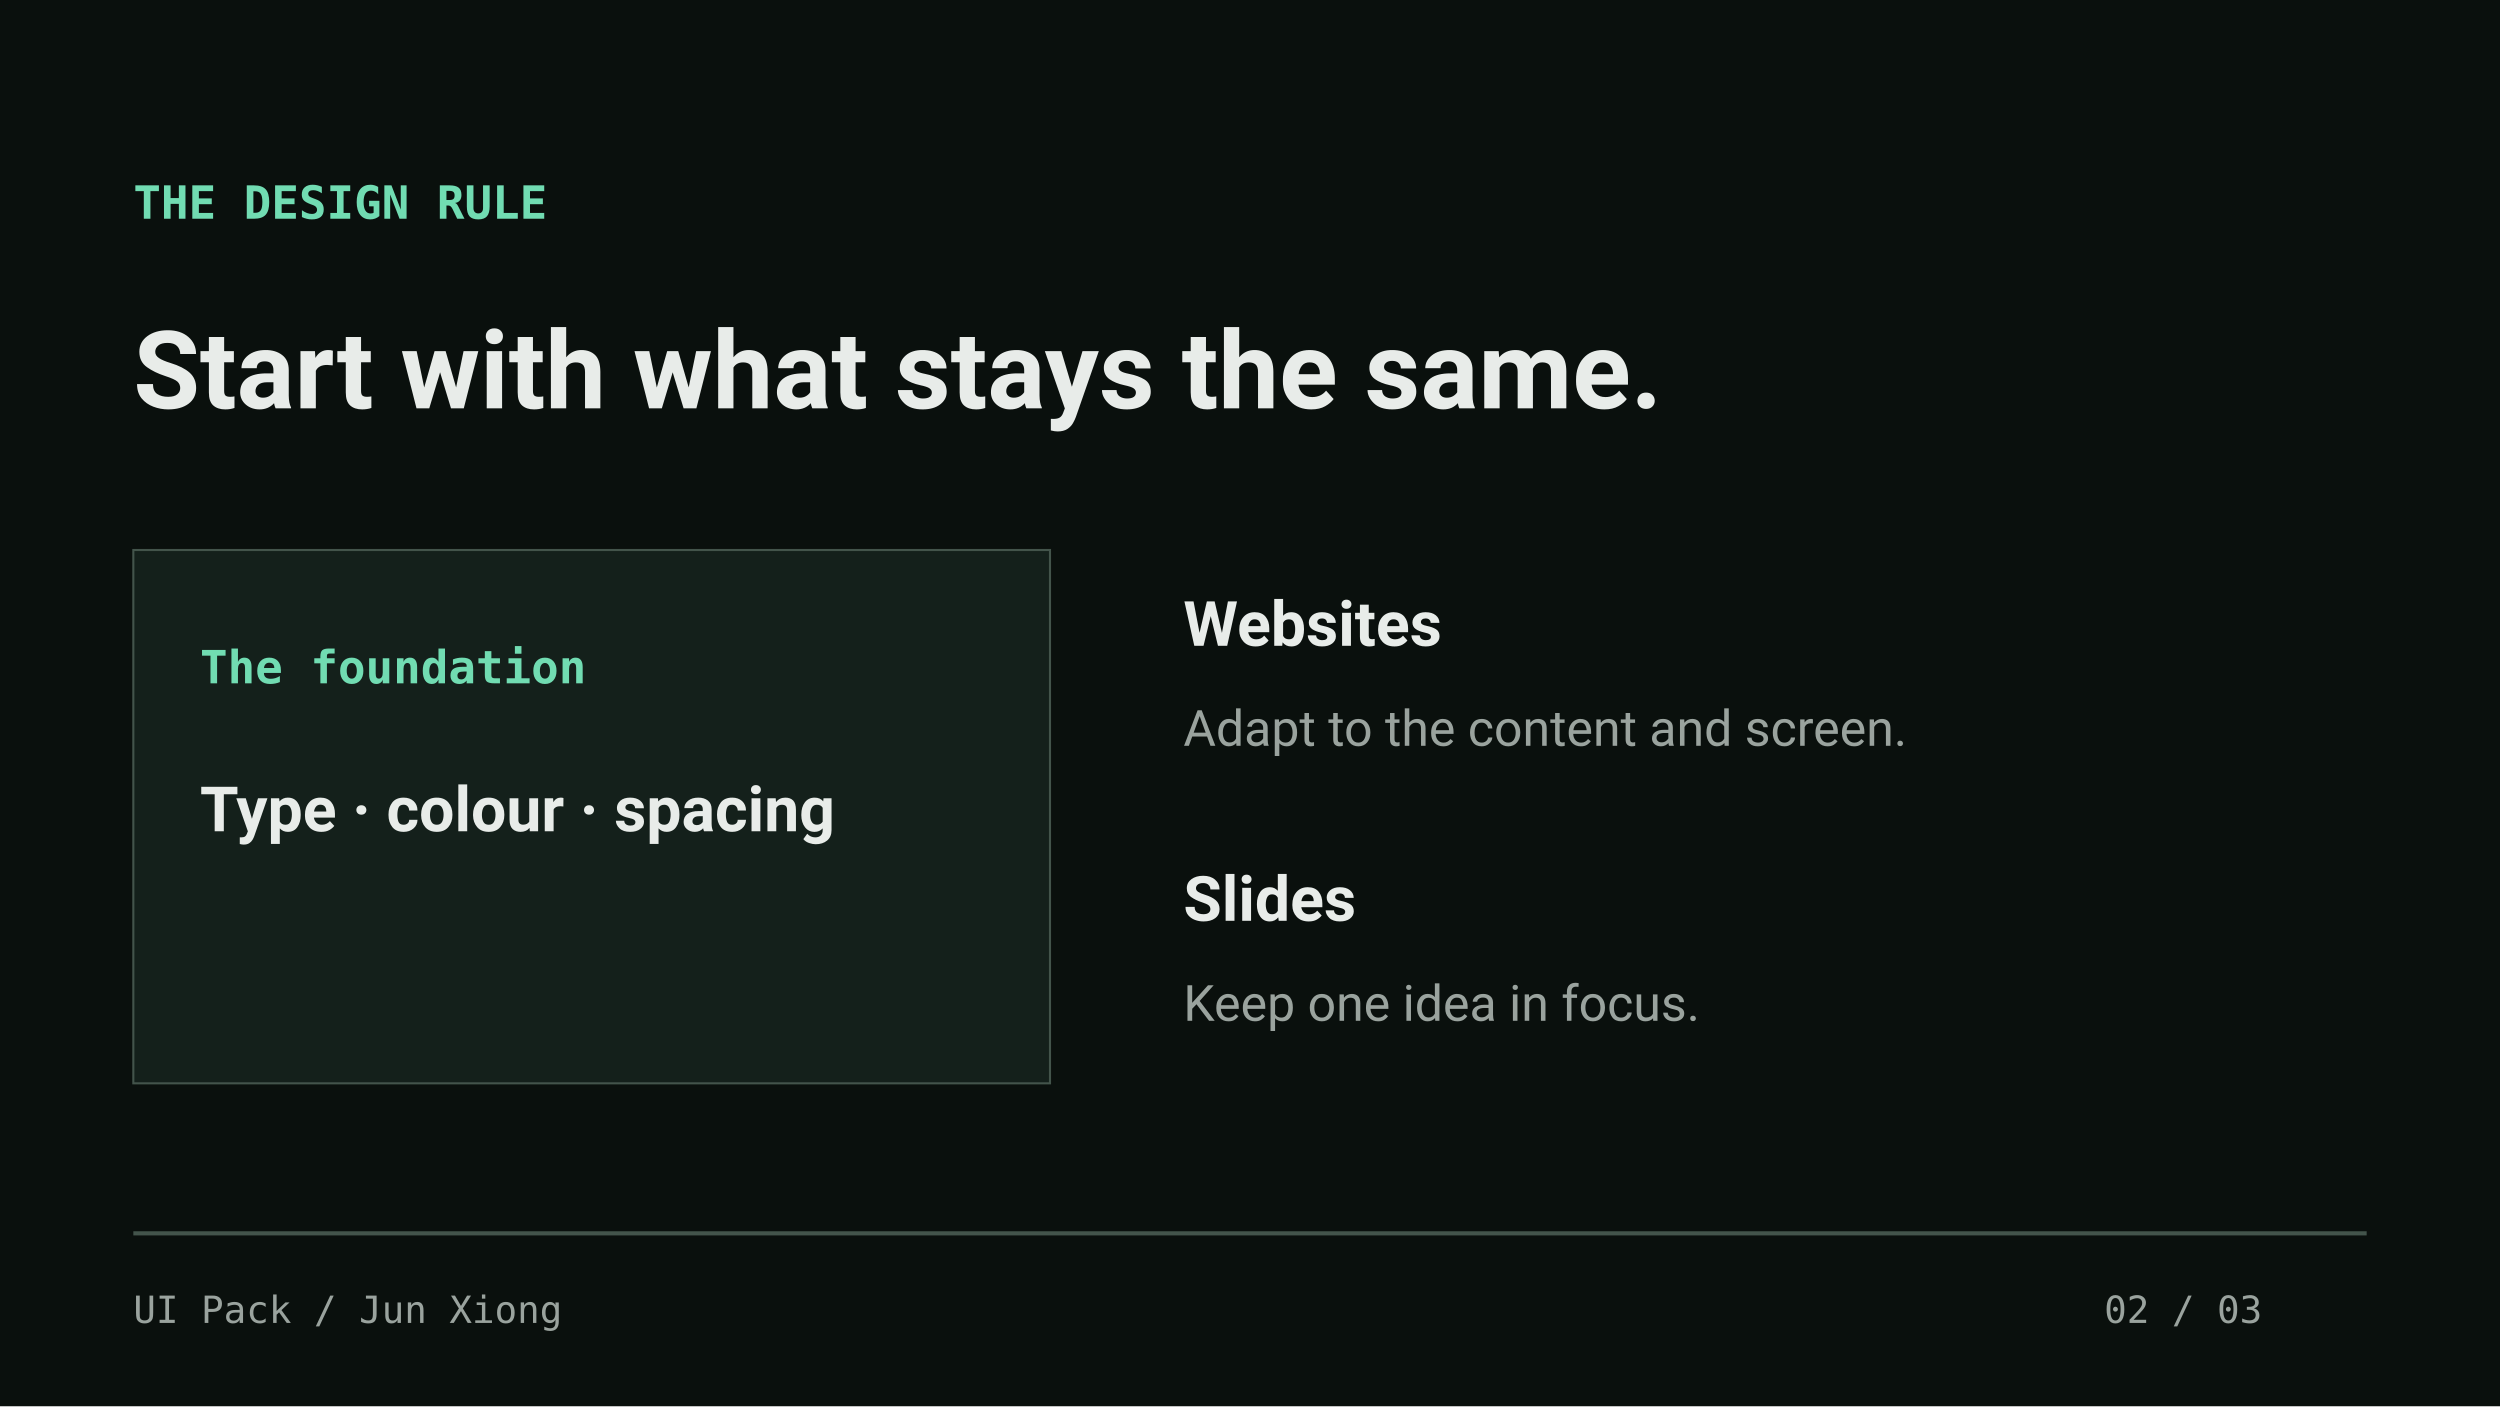
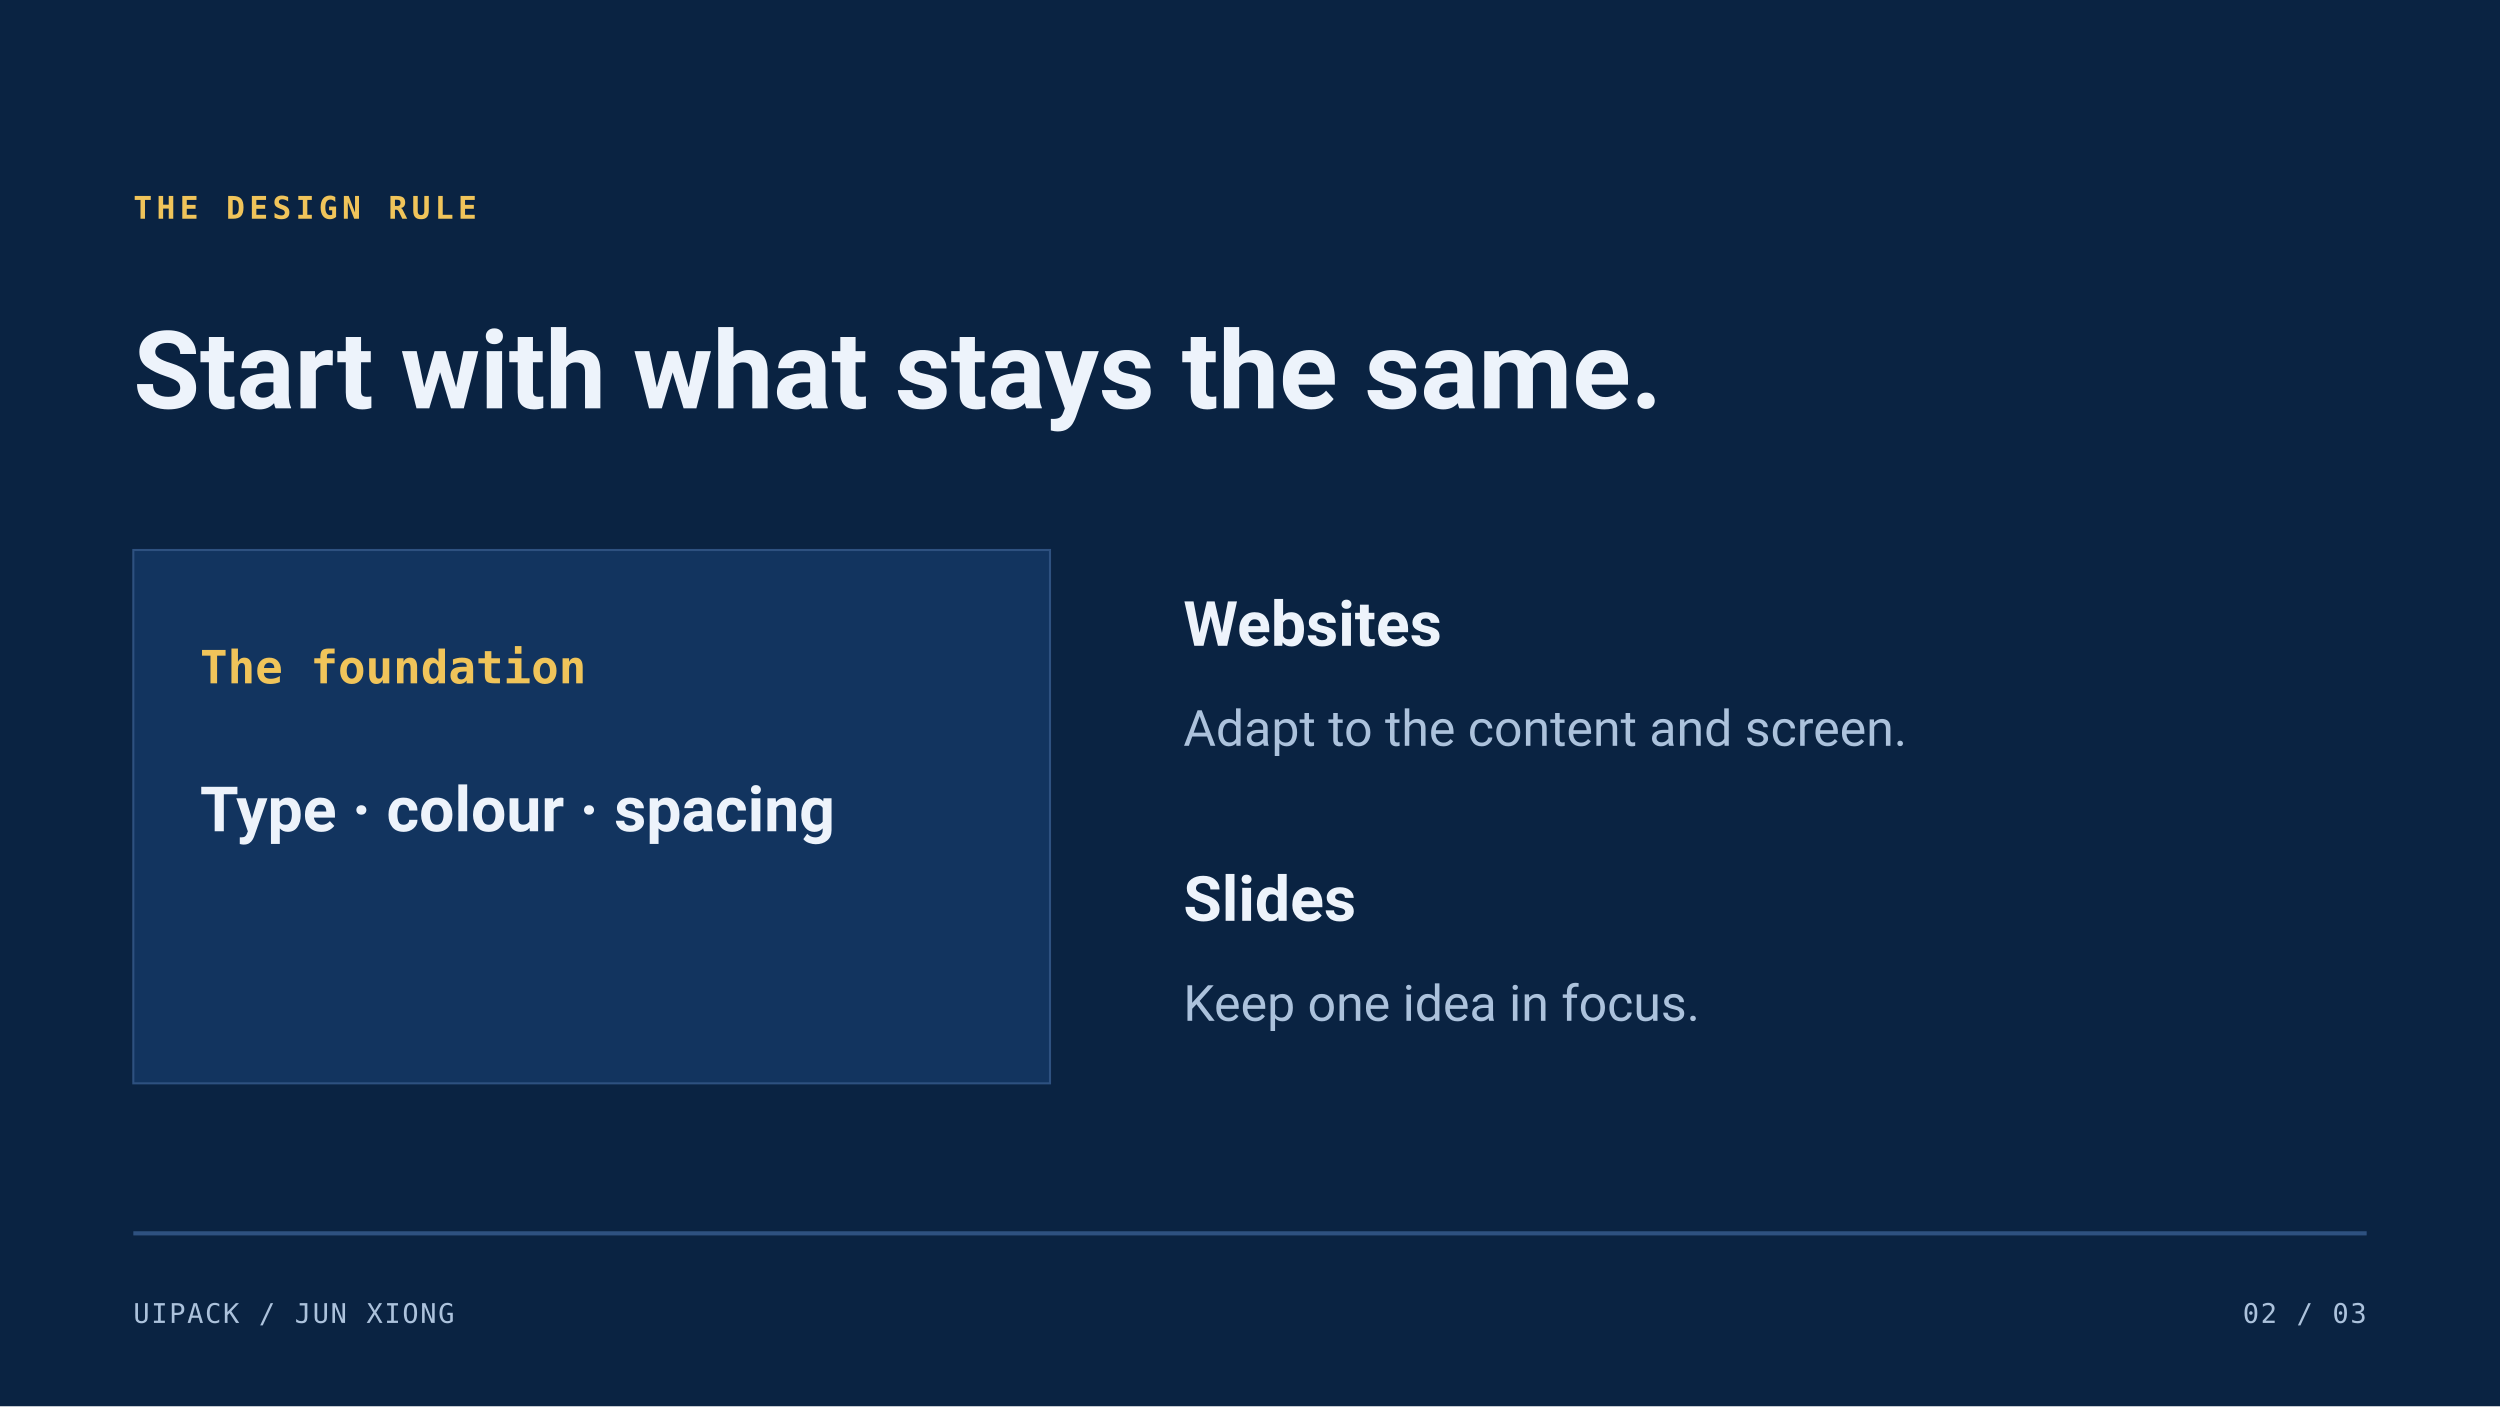
<svg xmlns="http://www.w3.org/2000/svg" width="1200" height="675" viewBox="0 0 1200 675" role="img">
-   <rect width="1200" height="675" fill="#0a100d" />
-   <text x="64" y="105" font-family="ui-monospace, SFMono-Regular, Menlo, Consolas, monospace" font-size="22" fill="#71dcb2" font-weight="700">THE DESIGN RULE</text>
-   <text x="64" y="196" font-family="system-ui, -apple-system, Segoe UI, Roboto, sans-serif" font-size="52" fill="#e8ece9" font-weight="600">Start with what stays the same.</text>
-   <rect x="64" y="264" width="440" height="256" fill="#14201b" stroke="#43544b" />
-   <text x="96" y="328" font-family="ui-monospace, SFMono-Regular, Menlo, Consolas, monospace" font-size="22" fill="#71dcb2" font-weight="700">The foundation</text>
-   <text x="96" y="399" font-family="system-ui, -apple-system, Segoe UI, Roboto, sans-serif" font-size="30" fill="#e8ece9" font-weight="600">Type · colour · spacing</text>
-   <text x="568" y="310" font-family="system-ui, -apple-system, Segoe UI, Roboto, sans-serif" font-size="30" fill="#e8ece9" font-weight="600">Websites</text>
-   <text x="568" y="358" font-family="system-ui, -apple-system, Segoe UI, Roboto, sans-serif" font-size="24" fill="#9aa39e" font-weight="400">Adapt to the content and screen.</text>
-   <text x="568" y="442" font-family="system-ui, -apple-system, Segoe UI, Roboto, sans-serif" font-size="30" fill="#e8ece9" font-weight="600">Slides</text>
-   <text x="568" y="490" font-family="system-ui, -apple-system, Segoe UI, Roboto, sans-serif" font-size="24" fill="#9aa39e" font-weight="400">Keep one idea in focus.</text>
-   <path d="M64 592H1136" stroke="#43544b" stroke-width="2" />
-   <text x="64" y="635" font-family="ui-monospace, SFMono-Regular, Menlo, Consolas, monospace" font-size="18" fill="#9aa39e" font-weight="400">UI Pack / Jun Xiong</text>
-   <text x="1010" y="635" font-family="ui-monospace, SFMono-Regular, Menlo, Consolas, monospace" font-size="18" fill="#9aa39e" font-weight="400">02 / 03</text>
+   <rect width="1200" height="675" fill="#0a2342" />
+   <text x="64" y="105" class="uipack-slide-starter__label" font-family="'IBM Plex Mono', ui-monospace, 'SFMono-Regular', Menlo, Consolas, monospace" font-size="15" fill="#f0c45a" font-weight="600" letter-spacing="0.14em">THE DESIGN RULE</text>
+   <text x="64" y="196" font-family="'IBM Plex Sans', system-ui, -apple-system, 'Segoe UI', Roboto, sans-serif" font-size="52" fill="#edf3fb" font-weight="600">Start with what stays the same.</text>
+   <rect x="64" y="264" width="440" height="256" fill="#12345f" stroke="#2e5180" />
+   <text x="96" y="328" class="uipack-slide-starter__label" font-family="'IBM Plex Mono', ui-monospace, 'SFMono-Regular', Menlo, Consolas, monospace" font-size="22" fill="#f0c45a" font-weight="700">The foundation</text>
+   <text x="96" y="399" class="uipack-slide-starter__boxed" font-family="'IBM Plex Sans', system-ui, -apple-system, 'Segoe UI', Roboto, sans-serif" font-size="30" fill="#edf3fb" font-weight="600">Type · colour · spacing</text>
+   <text x="568" y="310" class="uipack-slide-starter__boxed" font-family="'IBM Plex Sans', system-ui, -apple-system, 'Segoe UI', Roboto, sans-serif" font-size="30" fill="#edf3fb" font-weight="600">Websites</text>
+   <text x="568" y="358" class="uipack-slide-starter__fine" font-family="'IBM Plex Sans', system-ui, -apple-system, 'Segoe UI', Roboto, sans-serif" font-size="24" fill="#acc2dc" font-weight="400">Adapt to the content and screen.</text>
+   <text x="568" y="442" class="uipack-slide-starter__boxed" font-family="'IBM Plex Sans', system-ui, -apple-system, 'Segoe UI', Roboto, sans-serif" font-size="30" fill="#edf3fb" font-weight="600">Slides</text>
+   <text x="568" y="490" class="uipack-slide-starter__fine" font-family="'IBM Plex Sans', system-ui, -apple-system, 'Segoe UI', Roboto, sans-serif" font-size="24" fill="#acc2dc" font-weight="400">Keep one idea in focus.</text>
+   <path d="M64 592H1136" stroke="#2e5180" stroke-width="2" />
+   <text x="64" y="635" class="uipack-slide-starter__label" font-family="'IBM Plex Mono', ui-monospace, 'SFMono-Regular', Menlo, Consolas, monospace" font-size="13" fill="#acc2dc" font-weight="500" letter-spacing="0.06em">UIPACK / JUN XIONG</text>
+   <text x="1136" y="635" text-anchor="end" class="uipack-slide-starter__label" font-family="'IBM Plex Mono', ui-monospace, 'SFMono-Regular', Menlo, Consolas, monospace" font-size="13" fill="#acc2dc" font-weight="500" letter-spacing="0.06em">02 / 03</text>
</svg>
